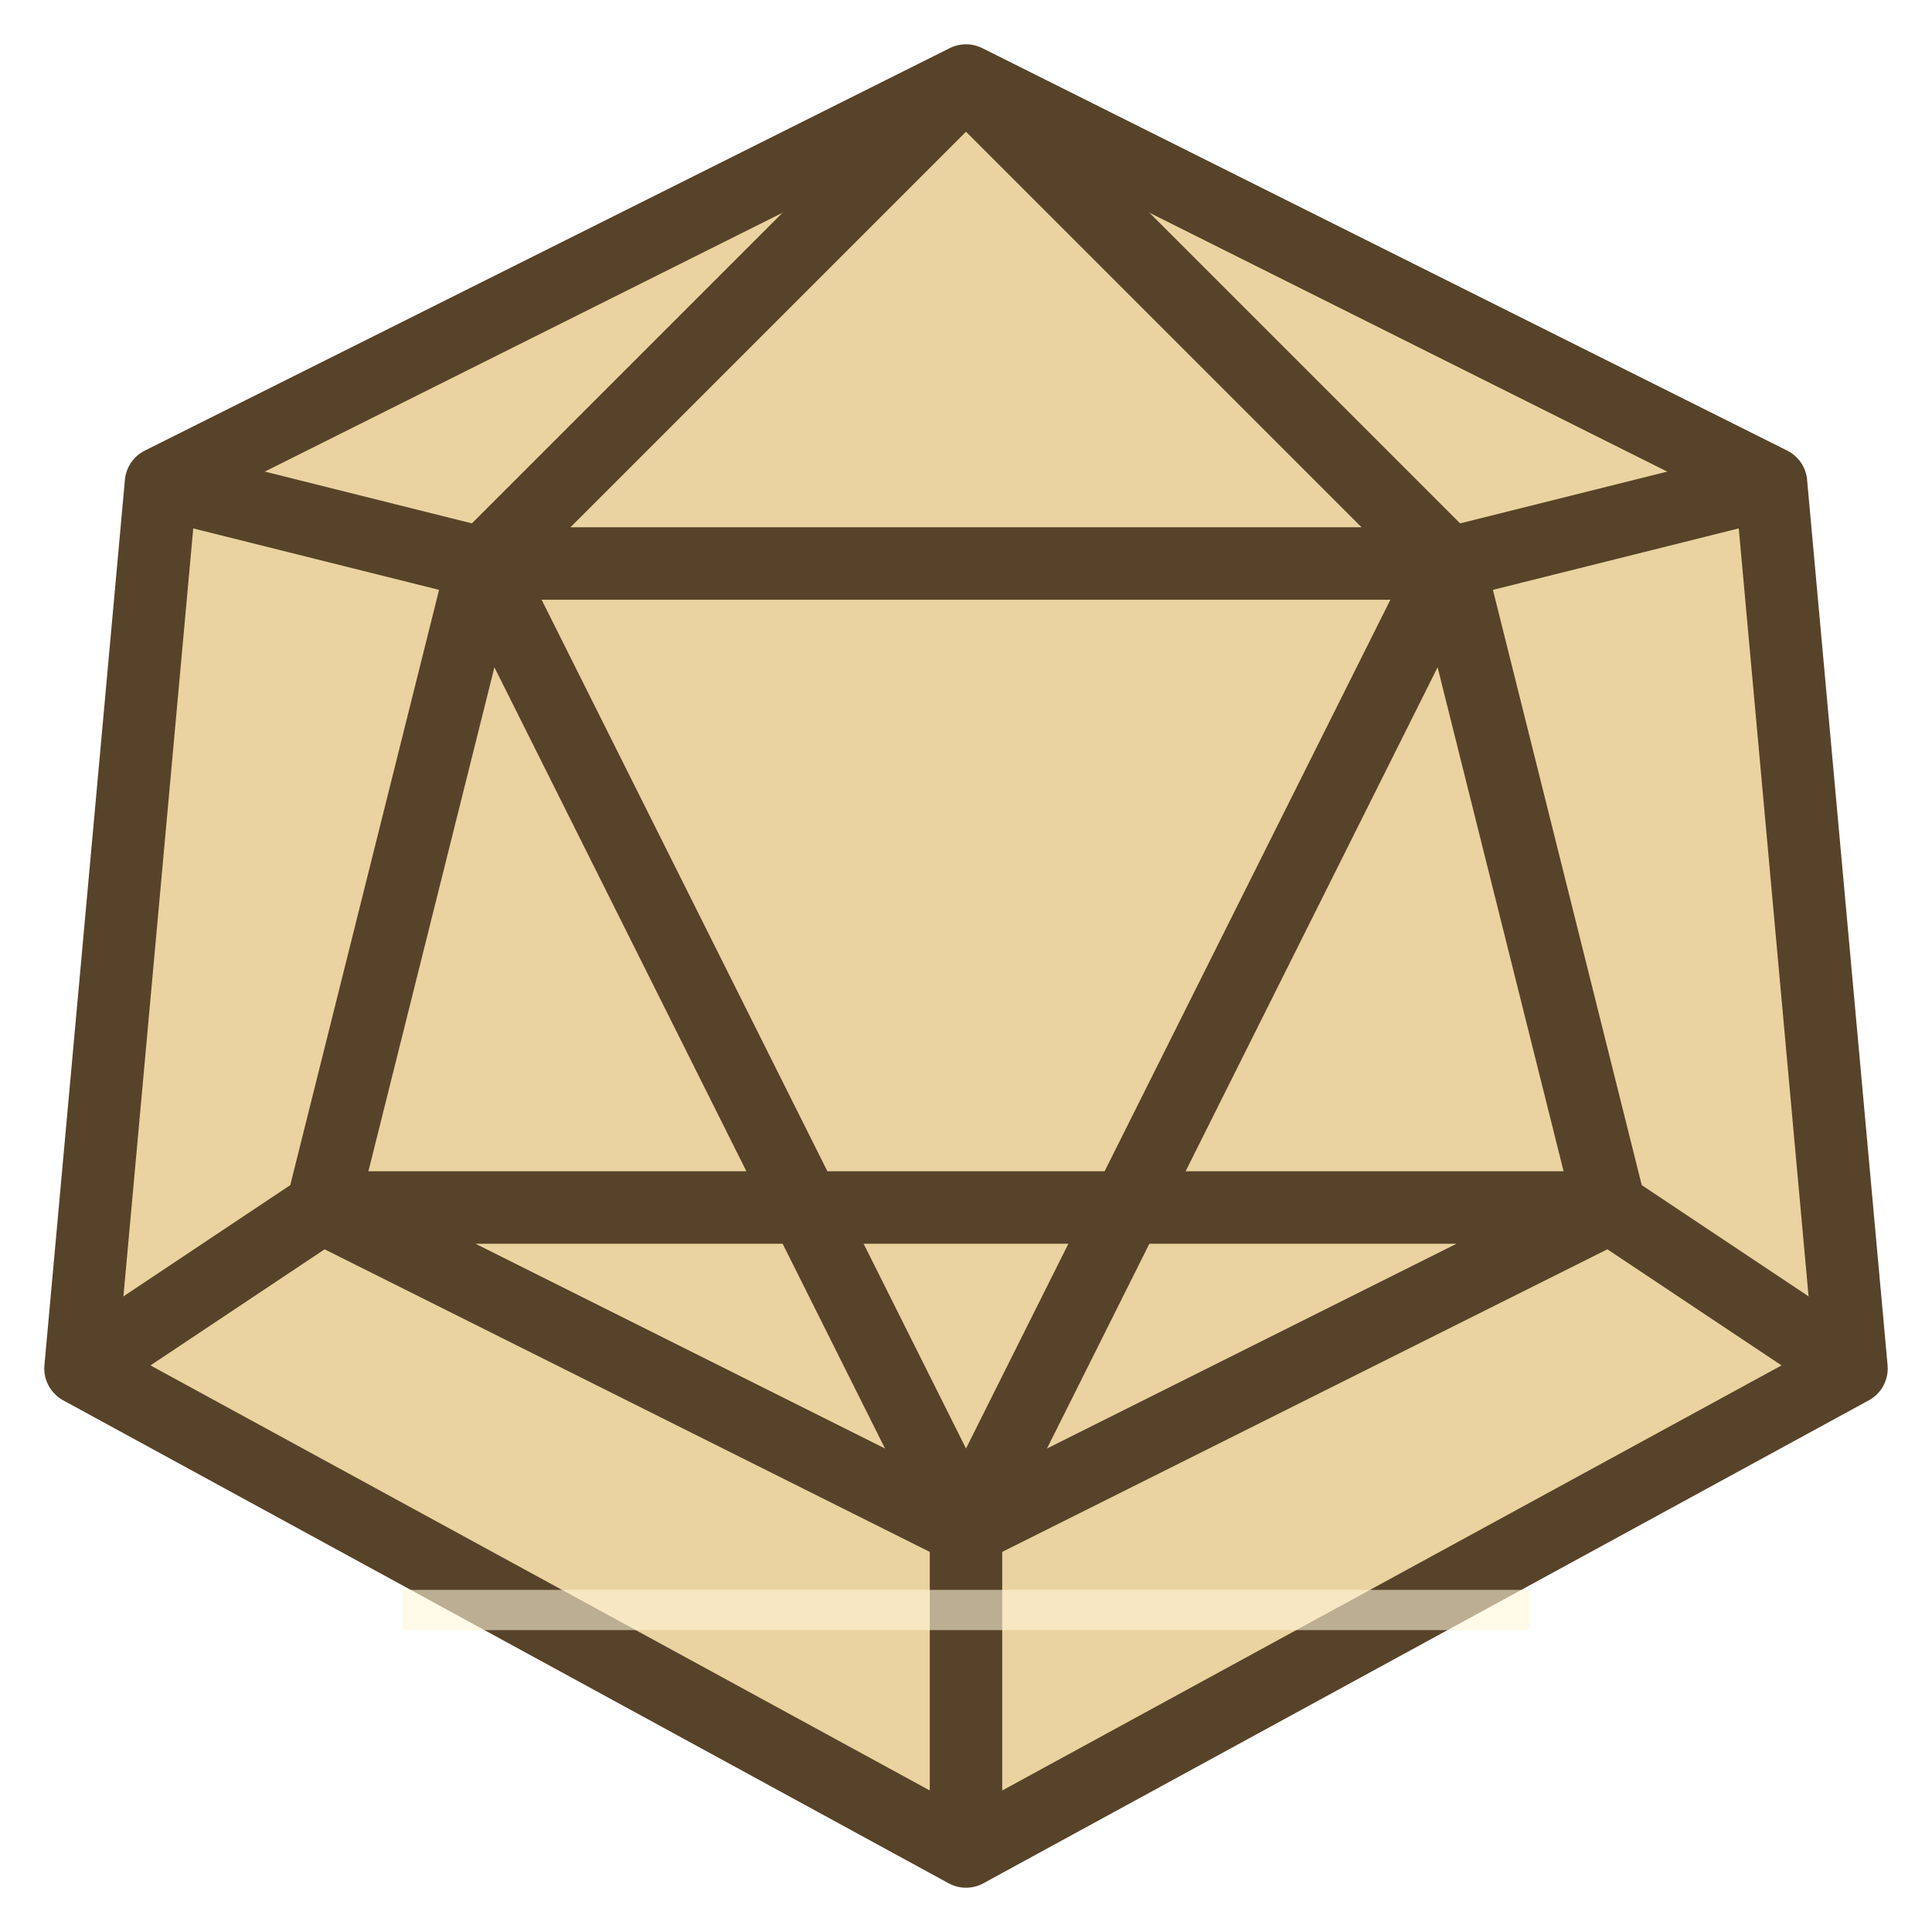
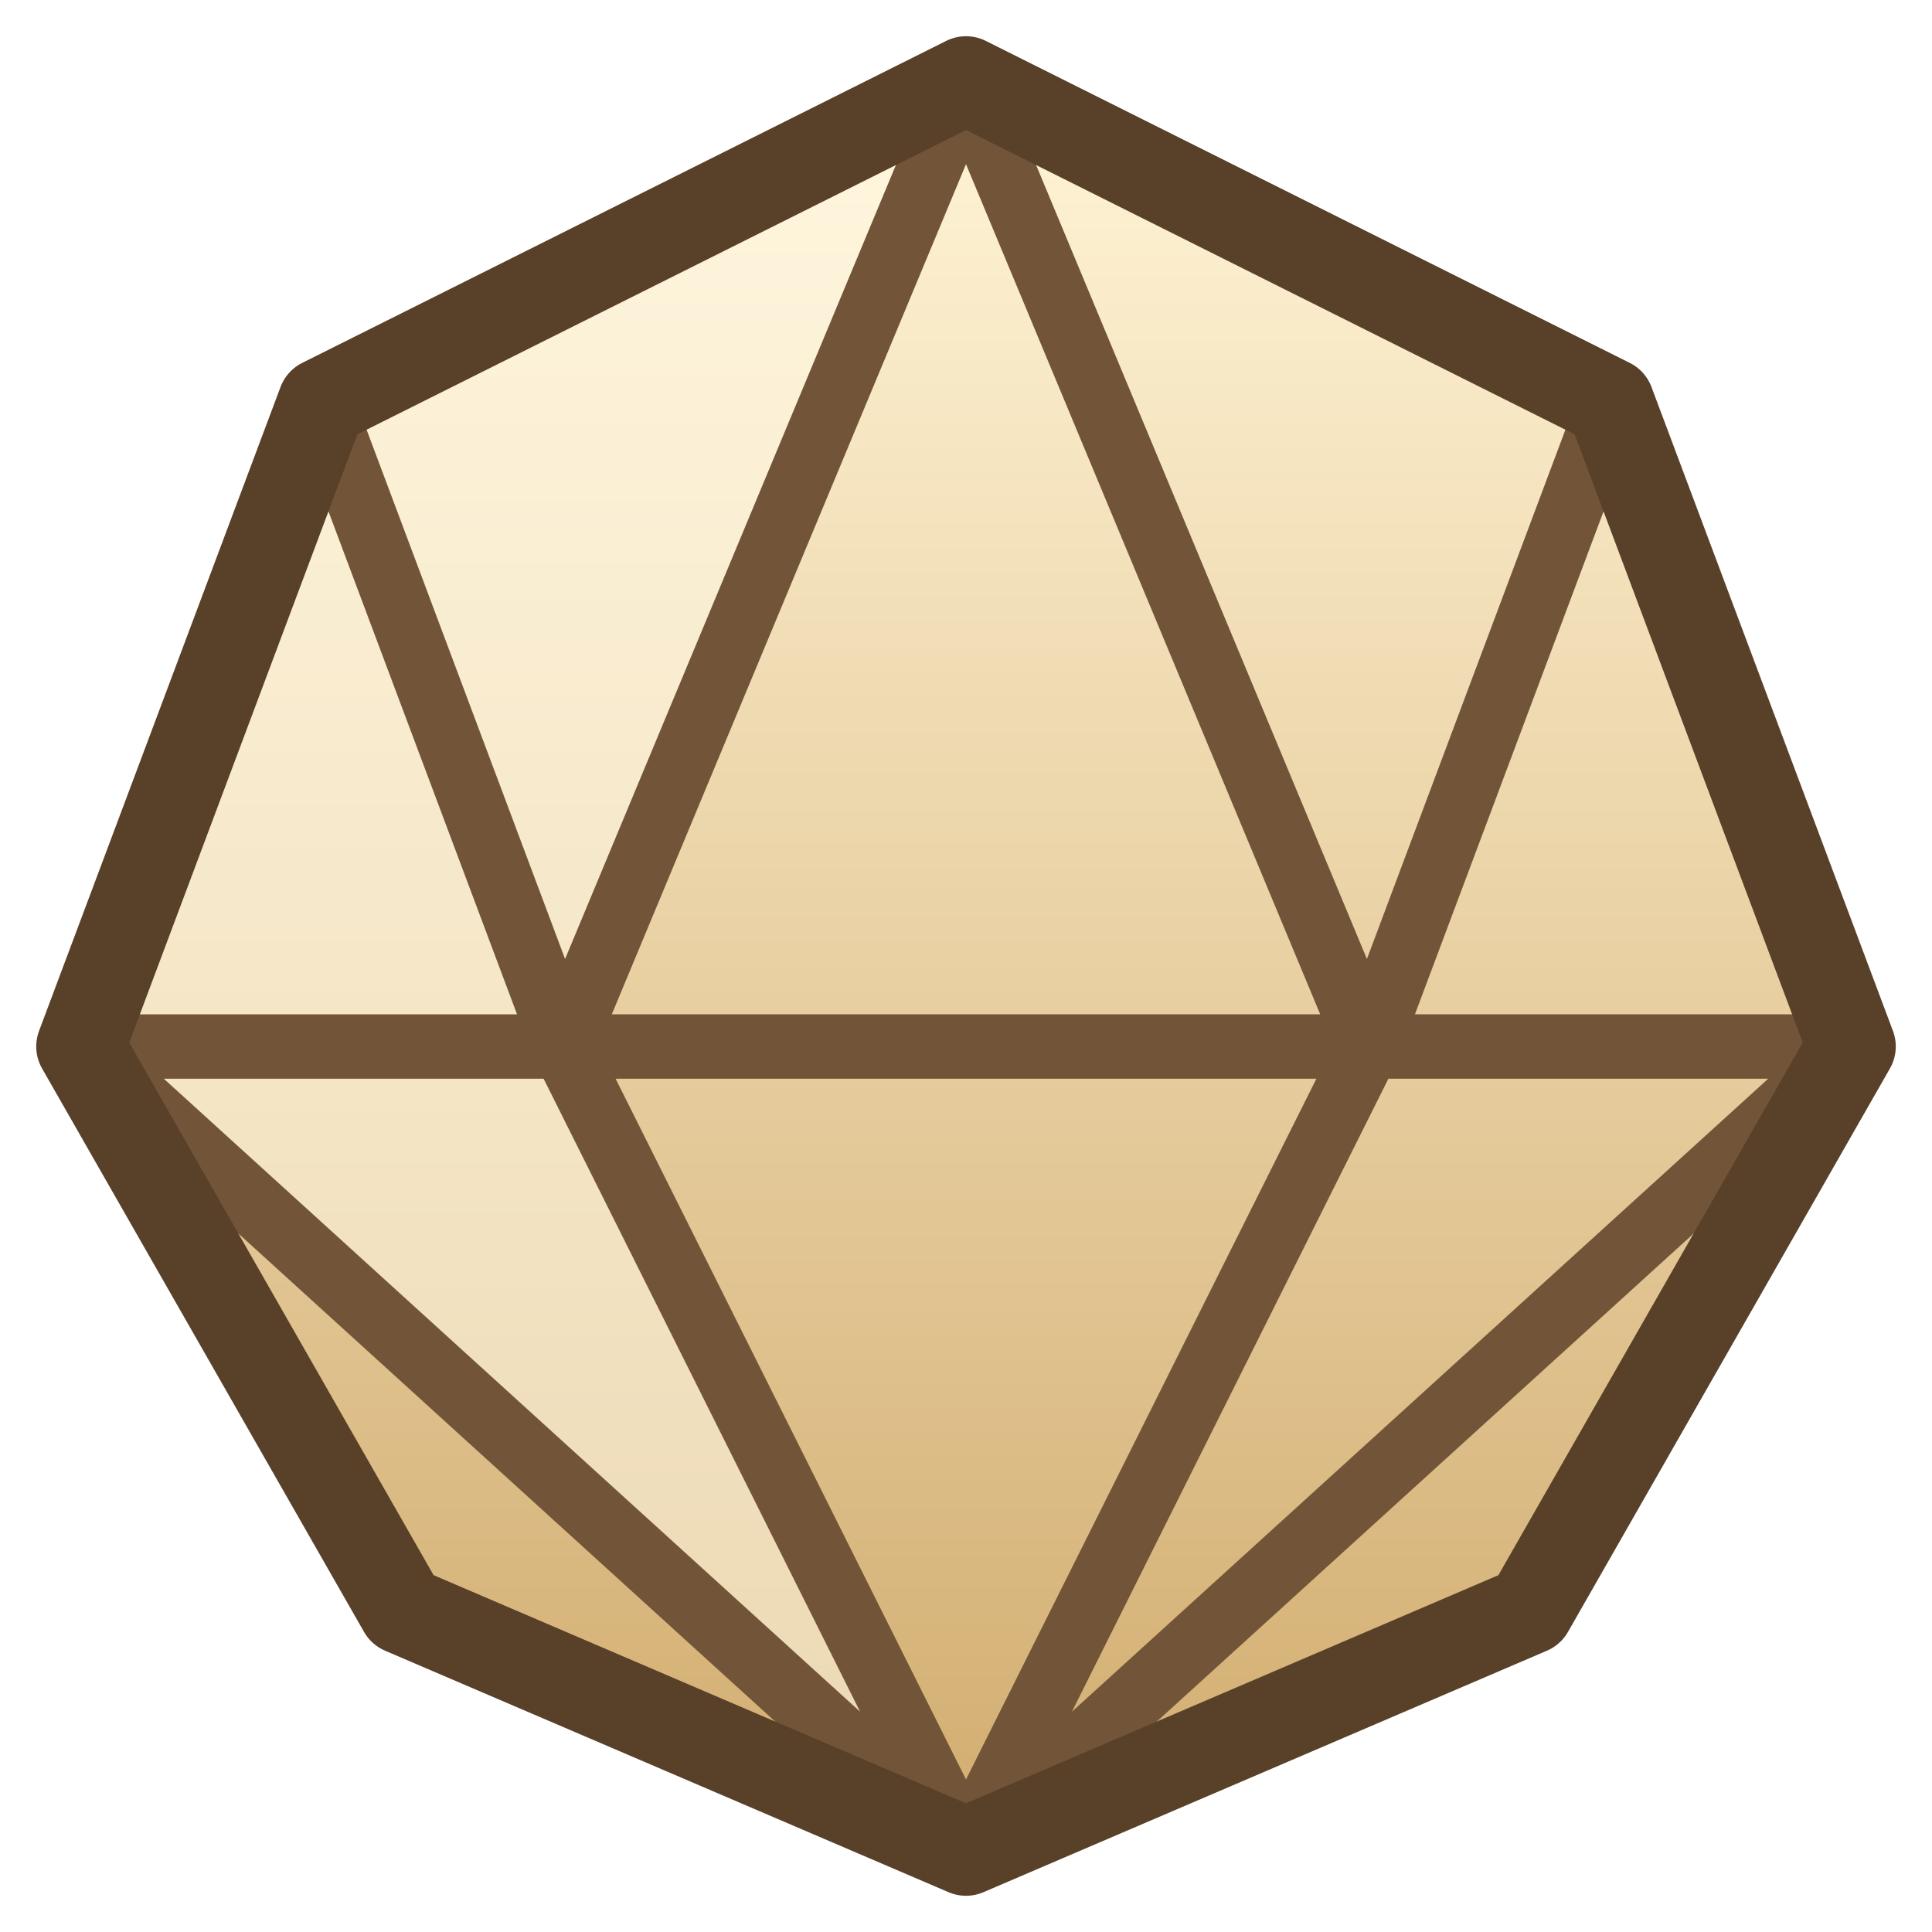
- <svg xmlns="http://www.w3.org/2000/svg" aria-hidden="true" viewBox="0 0 24 24">
-   <g stroke="#574329" stroke-width=".9" stroke-linejoin="round">
-     <polygon points="12,1 22,6 23,17 12,23 1,17 2,6" fill="#ead3a0" />
-     <path d="M12,1 18,7 20,15 12,19 4,15 6,7 12,1 M2 6 6 7 18 7 12 19 6 7 M18 7 22 6 M23 17 20 15 4 15 1 17 M12 19V23" fill="none" />
-   </g>
-   <path d="M5 20h14" stroke="#fff5d9" stroke-opacity=".6" stroke-width=".5" />
+ <svg xmlns="http://www.w3.org/2000/svg" viewBox="0 0 24 24">
+   <defs>
+     <linearGradient id="gold" x2="0" y2="1">
+       <stop stop-color="#fff4d6" />
+       <stop offset="1" stop-color="#d2ad70" />
+     </linearGradient>
+   </defs>
+   <polygon points="12,1 20,5 23,13 19,20 12,23 5,20 1,13 4,5" fill="url(#gold)" />
+   <polygon points="12,1 7,13 12,23 1,13 4,5" fill="#fff8e5" opacity=".57" />
+   <path d="M12 1 7 13h10L12 1M4 5l3 8-6 0m19-8-3 8h6M1 13l11 10 11-10M7 13l5 10 5-10" fill="none" stroke="#725538" stroke-width=".8" stroke-linejoin="round" />
+   <polygon points="12,1 20,5 23,13 19,20 12,23 5,20 1,13 4,5" fill="none" stroke="#584029" stroke-width="1.1" stroke-linejoin="round" />
</svg>
